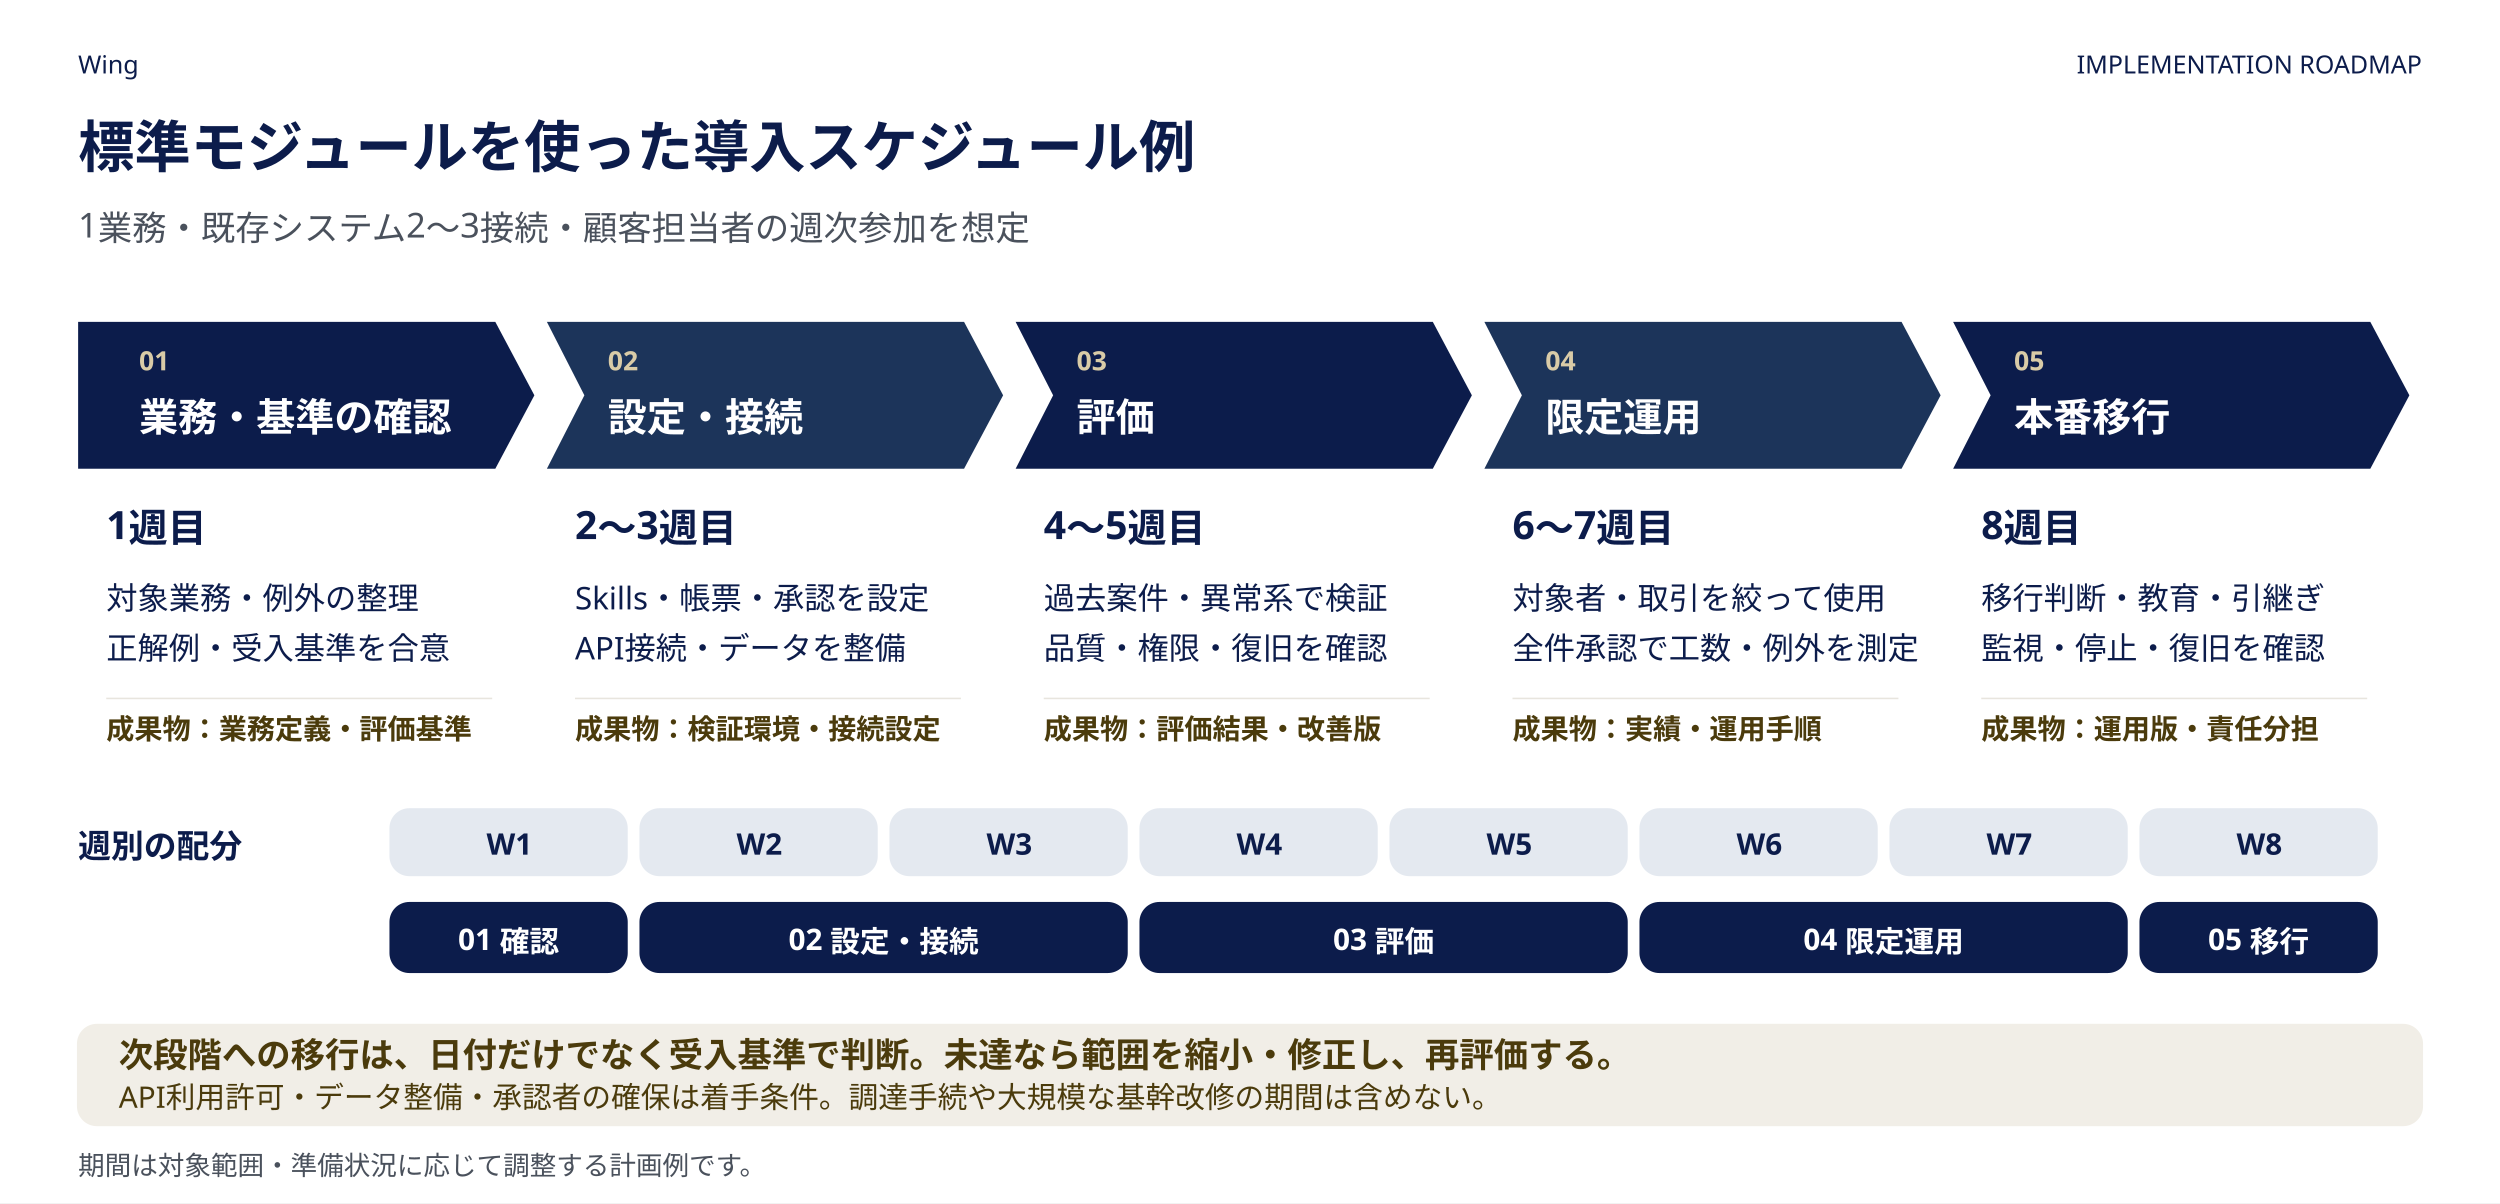
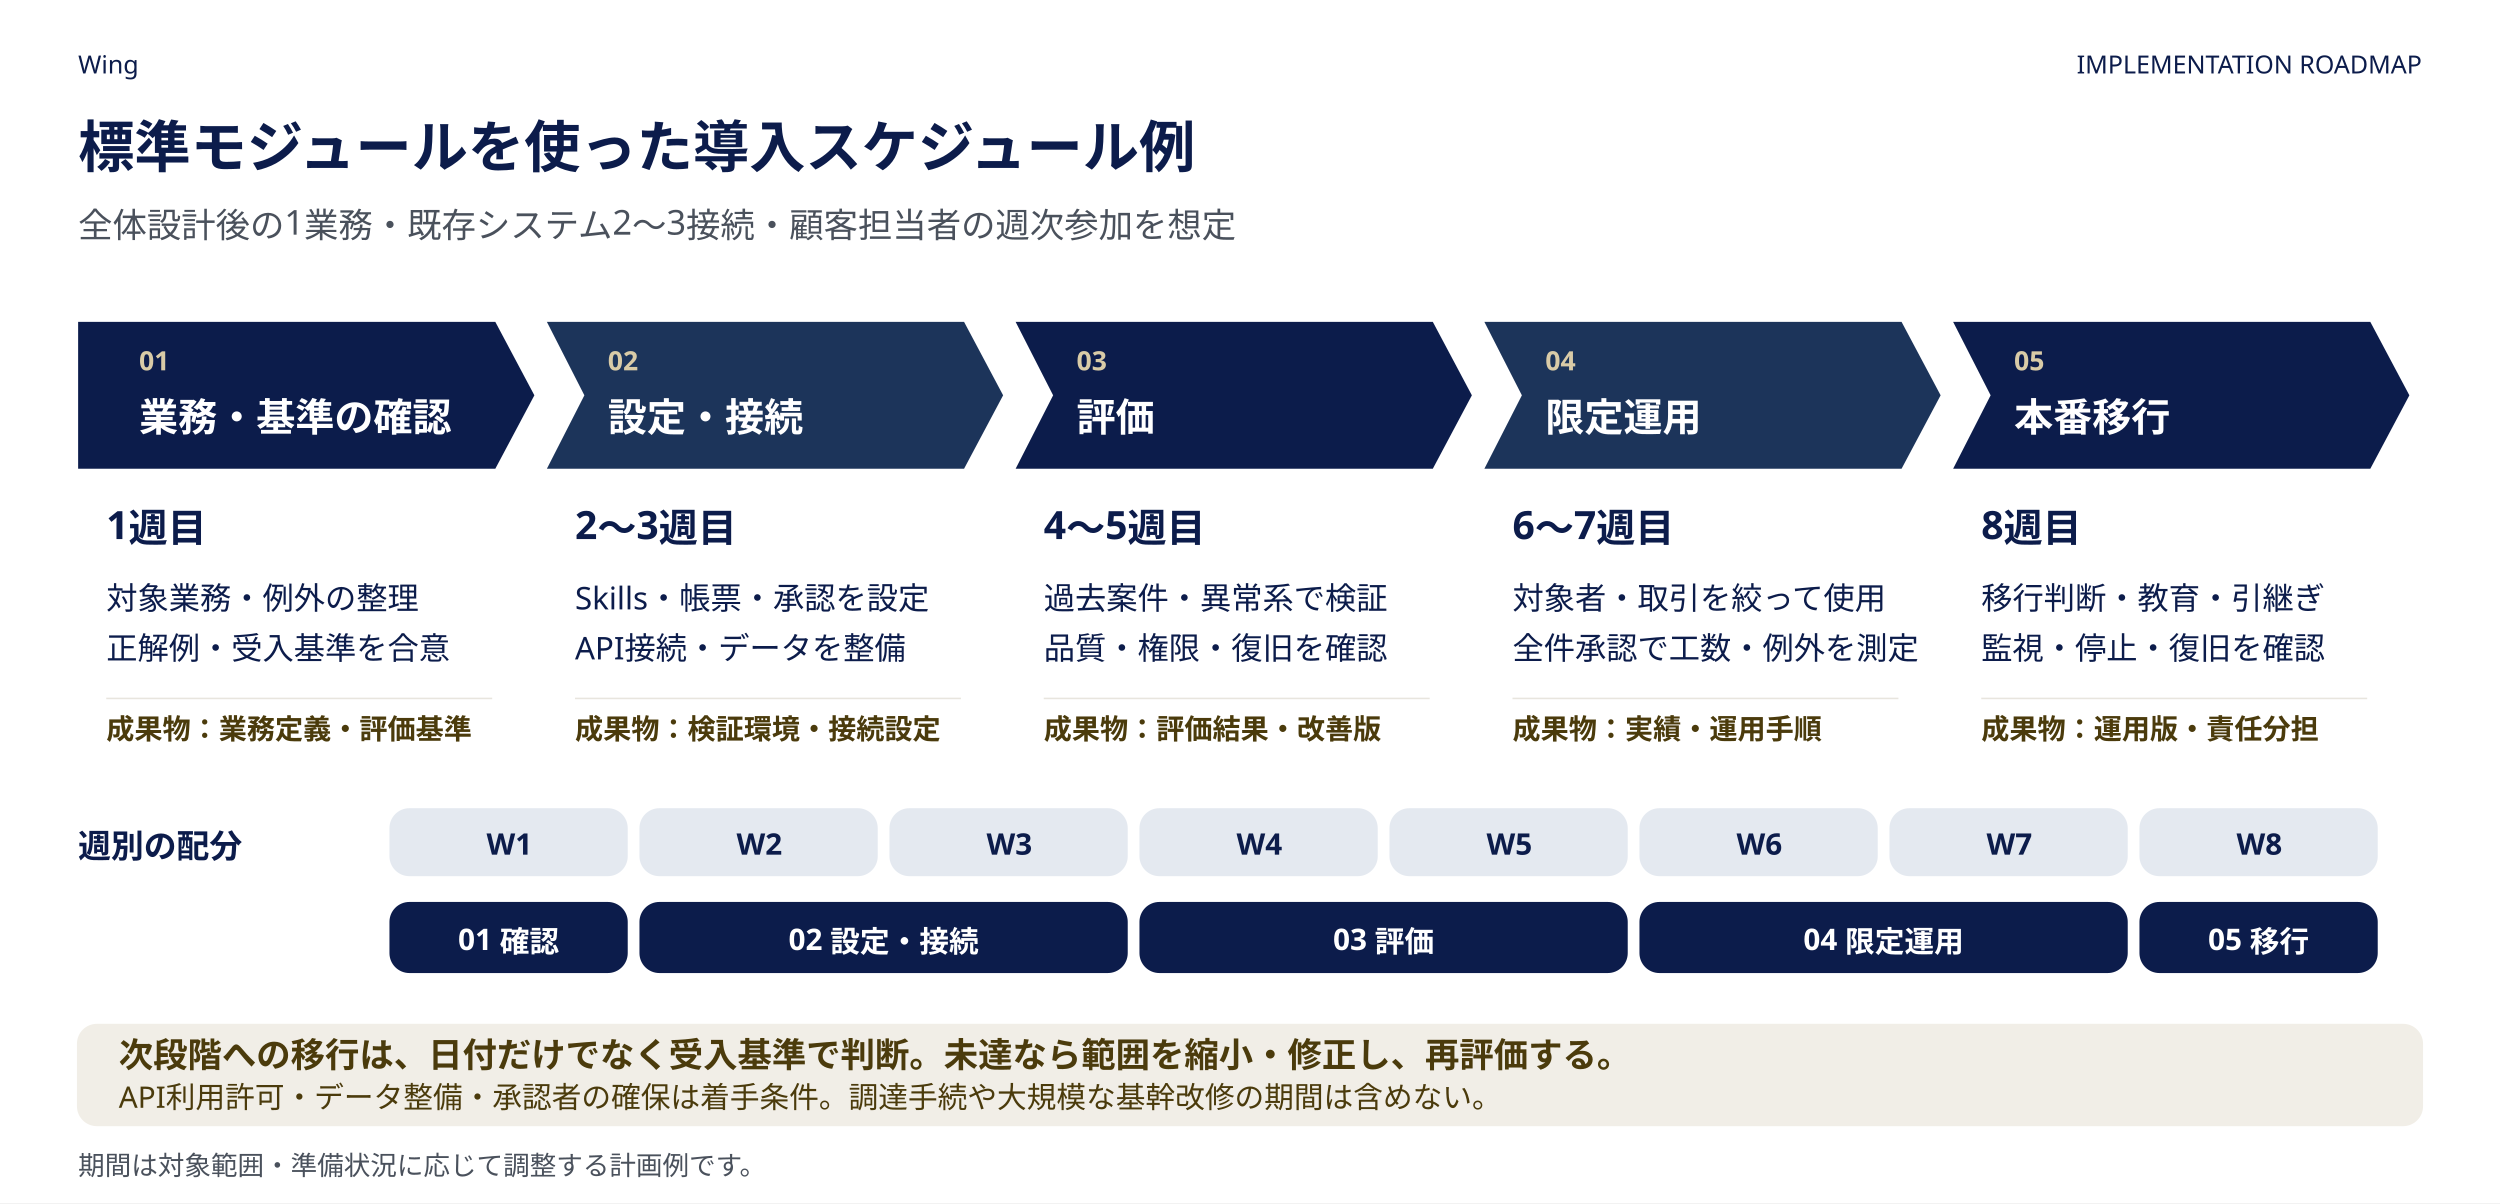
<svg xmlns="http://www.w3.org/2000/svg" viewBox="0 0 1600 770" role="img" aria-labelledby="t">
  <style>text{font-family:"Meiryo UI",Meiryo,sans-serif;fill:#0C1C4B}</style>
  <rect width="1600" height="770" fill="white" />
  <defs>
    <marker id="a" viewBox="0 0 12 12" markerUnits="userSpaceOnUse" markerWidth="16" markerHeight="16" refX="12" refY="6" orient="auto-start-reverse">
      <path d="M0 0L12 6L0 12Z" fill="#0C1C4B" />
    </marker>
    <marker id="g" viewBox="0 0 12 12" markerUnits="userSpaceOnUse" markerWidth="16" markerHeight="16" refX="12" refY="6" orient="auto-start-reverse">
      <path d="M0 0L12 6L0 12Z" fill="#8C6F17" />
    </marker>
  </defs>
  <text x="50" y="47" font-size="16" font-weight="400" style="fill:#0C1C4B" text-anchor="start">Wing</text>
  <text x="1550" y="47" font-size="16" font-weight="400" style="fill:#0C1C4B" text-anchor="end">IMPLEMENTATION ROADMAP</text>
  <text x="50" y="107" font-size="36" font-weight="700" style="fill:#0C1C4B" text-anchor="start">標準モジュールを使った導入スケジュール例</text>
-   <text x="50" y="152" font-size="22" font-weight="400" style="fill:#4A515C" text-anchor="start">1業務・既存システム2〜3接続・顧客担当者の週次参加を想定</text>
+   <text x="50" y="152" font-size="22" font-weight="400" style="fill:#4A515C" text-anchor="start">全体設計後の1業務・既存システム2〜3接続・顧客担当者の週次参加を想定</text>
  <path d="M50 206H317L342 253L317 300H50Z" fill="#0C1C4B" />
  <text x="89" y="237" font-size="17" font-weight="700" style="fill:#D9CBA7" text-anchor="start">01</text>
  <text x="89" y="276" font-size="25" font-weight="700" style="fill:white" text-anchor="start">業務・基準の確認</text>
  <text x="68" y="345" font-size="25" font-weight="700" style="fill:#0C1C4B" text-anchor="start">1週目</text>
  <text x="68" y="390" font-size="20" font-weight="400" style="fill:#0C1C4B" text-anchor="start">対象業務・例外の整理</text>
  <text x="68" y="422" font-size="20" font-weight="400" style="fill:#0C1C4B" text-anchor="start">正解例・受入基準を合意</text>
  <text x="68" y="473" font-size="18" font-weight="700" style="fill:#4B3B0C" text-anchor="start">成果物：業務定義・評価基準</text>
  <line x1="68" y1="447" x2="315" y2="447" stroke="#E8E5DE" />
  <path d="M350 206H617L642 253L617 300H350L374 253Z" fill="#1C345A" />
  <text x="389" y="237" font-size="17" font-weight="700" style="fill:#D9CBA7" text-anchor="start">02</text>
  <text x="389" y="276" font-size="25" font-weight="700" style="fill:white" text-anchor="start">設定・接続</text>
  <text x="368" y="345" font-size="25" font-weight="700" style="fill:#0C1C4B" text-anchor="start">2〜3週目</text>
  <text x="368" y="390" font-size="20" font-weight="400" style="fill:#0C1C4B" text-anchor="start">Skills・帳票・承認を設定</text>
  <text x="368" y="422" font-size="20" font-weight="400" style="fill:#0C1C4B" text-anchor="start">API接続・データを整備</text>
  <text x="368" y="473" font-size="18" font-weight="700" style="fill:#4B3B0C" text-anchor="start">成果物：検証環境・接続設定</text>
  <line x1="368" y1="447" x2="615" y2="447" stroke="#E8E5DE" />
  <path d="M650 206H917L942 253L917 300H650L674 253Z" fill="#0C1C4B" />
  <text x="689" y="237" font-size="17" font-weight="700" style="fill:#D9CBA7" text-anchor="start">03</text>
  <text x="689" y="276" font-size="25" font-weight="700" style="fill:white" text-anchor="start">評価</text>
  <text x="668" y="345" font-size="25" font-weight="700" style="fill:#0C1C4B" text-anchor="start">4〜5週目</text>
  <text x="668" y="390" font-size="20" font-weight="400" style="fill:#0C1C4B" text-anchor="start">過去案件・異常系で検証</text>
  <text x="668" y="422" font-size="20" font-weight="400" style="fill:#0C1C4B" text-anchor="start">品質・権限・復旧を確認</text>
  <text x="668" y="473" font-size="18" font-weight="700" style="fill:#4B3B0C" text-anchor="start">成果物：評価結果・改善版</text>
  <line x1="668" y1="447" x2="915" y2="447" stroke="#E8E5DE" />
  <path d="M950 206H1217L1242 253L1217 300H950L974 253Z" fill="#1C345A" />
  <text x="989" y="237" font-size="17" font-weight="700" style="fill:#D9CBA7" text-anchor="start">04</text>
  <text x="989" y="276" font-size="25" font-weight="700" style="fill:white" text-anchor="start">限定運用</text>
  <text x="968" y="345" font-size="25" font-weight="700" style="fill:#0C1C4B" text-anchor="start">6〜7週目</text>
  <text x="968" y="390" font-size="20" font-weight="400" style="fill:#0C1C4B" text-anchor="start">対象者・取引を絞って使用</text>
  <text x="968" y="422" font-size="20" font-weight="400" style="fill:#0C1C4B" text-anchor="start">全件承認で工数・例外を測定</text>
  <text x="968" y="473" font-size="18" font-weight="700" style="fill:#4B3B0C" text-anchor="start">成果物：実績・運用手順</text>
  <line x1="968" y1="447" x2="1215" y2="447" stroke="#E8E5DE" />
  <path d="M1250 206H1517L1542 253L1517 300H1250L1274 253Z" fill="#0C1C4B" />
  <text x="1289" y="237" font-size="17" font-weight="700" style="fill:#D9CBA7" text-anchor="start">05</text>
  <text x="1289" y="276" font-size="25" font-weight="700" style="fill:white" text-anchor="start">本番移行</text>
  <text x="1268" y="345" font-size="25" font-weight="700" style="fill:#0C1C4B" text-anchor="start">8週目</text>
  <text x="1268" y="390" font-size="20" font-weight="400" style="fill:#0C1C4B" text-anchor="start">移行判断・教育・引継ぎ</text>
  <text x="1268" y="422" font-size="20" font-weight="400" style="fill:#0C1C4B" text-anchor="start">監視・停止・復旧を確認</text>
  <text x="1268" y="473" font-size="18" font-weight="700" style="fill:#4B3B0C" text-anchor="start">成果物：運用版・責任分担</text>
  <line x1="1268" y1="447" x2="1515" y2="447" stroke="#E8E5DE" />
  <text x="50" y="549" font-size="21" font-weight="700" style="fill:#0C1C4B" text-anchor="start">週別の配分</text>
  <rect x="250" y="518" width="151" height="42" rx="12" fill="#E4E9F0" stroke="#E4E9F0" stroke-width="1.5" />
  <text x="326" y="547" font-size="19" font-weight="700" style="fill:#0C1C4B" text-anchor="middle">W1</text>
  <rect x="410" y="518" width="151" height="42" rx="12" fill="#E4E9F0" stroke="#E4E9F0" stroke-width="1.5" />
  <text x="486" y="547" font-size="19" font-weight="700" style="fill:#0C1C4B" text-anchor="middle">W2</text>
  <rect x="570" y="518" width="151" height="42" rx="12" fill="#E4E9F0" stroke="#E4E9F0" stroke-width="1.5" />
  <text x="646" y="547" font-size="19" font-weight="700" style="fill:#0C1C4B" text-anchor="middle">W3</text>
  <rect x="730" y="518" width="151" height="42" rx="12" fill="#E4E9F0" stroke="#E4E9F0" stroke-width="1.5" />
  <text x="806" y="547" font-size="19" font-weight="700" style="fill:#0C1C4B" text-anchor="middle">W4</text>
  <rect x="890" y="518" width="151" height="42" rx="12" fill="#E4E9F0" stroke="#E4E9F0" stroke-width="1.5" />
  <text x="966" y="547" font-size="19" font-weight="700" style="fill:#0C1C4B" text-anchor="middle">W5</text>
  <rect x="1050" y="518" width="151" height="42" rx="12" fill="#E4E9F0" stroke="#E4E9F0" stroke-width="1.5" />
  <text x="1126" y="547" font-size="19" font-weight="700" style="fill:#0C1C4B" text-anchor="middle">W6</text>
  <rect x="1210" y="518" width="151" height="42" rx="12" fill="#E4E9F0" stroke="#E4E9F0" stroke-width="1.5" />
  <text x="1286" y="547" font-size="19" font-weight="700" style="fill:#0C1C4B" text-anchor="middle">W7</text>
  <rect x="1370" y="518" width="151" height="42" rx="12" fill="#E4E9F0" stroke="#E4E9F0" stroke-width="1.5" />
  <text x="1446" y="547" font-size="19" font-weight="700" style="fill:#0C1C4B" text-anchor="middle">W8</text>
  <rect x="250" y="578" width="151" height="44" rx="12" fill="#0C1C4B" stroke="#0C1C4B" stroke-width="1.5" />
  <text x="325.5" y="608" font-size="19" font-weight="700" style="fill:white" text-anchor="middle">01 確認</text>
  <rect x="410" y="578" width="311" height="44" rx="12" fill="#0C1C4B" stroke="#0C1C4B" stroke-width="1.5" />
  <text x="565.5" y="608" font-size="19" font-weight="700" style="fill:white" text-anchor="middle">02 設定・接続</text>
  <rect x="730" y="578" width="311" height="44" rx="12" fill="#0C1C4B" stroke="#0C1C4B" stroke-width="1.5" />
  <text x="885.5" y="608" font-size="19" font-weight="700" style="fill:white" text-anchor="middle">03 評価</text>
  <rect x="1050" y="578" width="311" height="44" rx="12" fill="#0C1C4B" stroke="#0C1C4B" stroke-width="1.5" />
  <text x="1205.5" y="608" font-size="19" font-weight="700" style="fill:white" text-anchor="middle">04 限定運用</text>
  <rect x="1370" y="578" width="151" height="44" rx="12" fill="#0C1C4B" stroke="#0C1C4B" stroke-width="1.5" />
  <text x="1445.5" y="608" font-size="19" font-weight="700" style="fill:white" text-anchor="middle">05 移行</text>
  <rect x="50" y="656" width="1500" height="64" rx="12" fill="#F1EEE7" stroke="#F1EEE7" stroke-width="1.5" />
  <text x="76" y="683" font-size="22" font-weight="700" style="fill:#4B3B0C" text-anchor="start">次段階への移行は、日付だけでなく受入基準で判断。未達なら範囲を縮小・修正し、再評価する。</text>
  <text x="76" y="709" font-size="19" font-weight="400" style="fill:#4B3B0C" text-anchor="start">API利用許可・データ整備・承認者の確保は着手条件。調達手続や大規模な基幹改修の期間は含めない。</text>
  <text x="50" y="752" font-size="17" font-weight="400" style="fill:#4A515C" text-anchor="start">期間は対象範囲・準備状況に応じて調整する計画例です。</text>
</svg>
